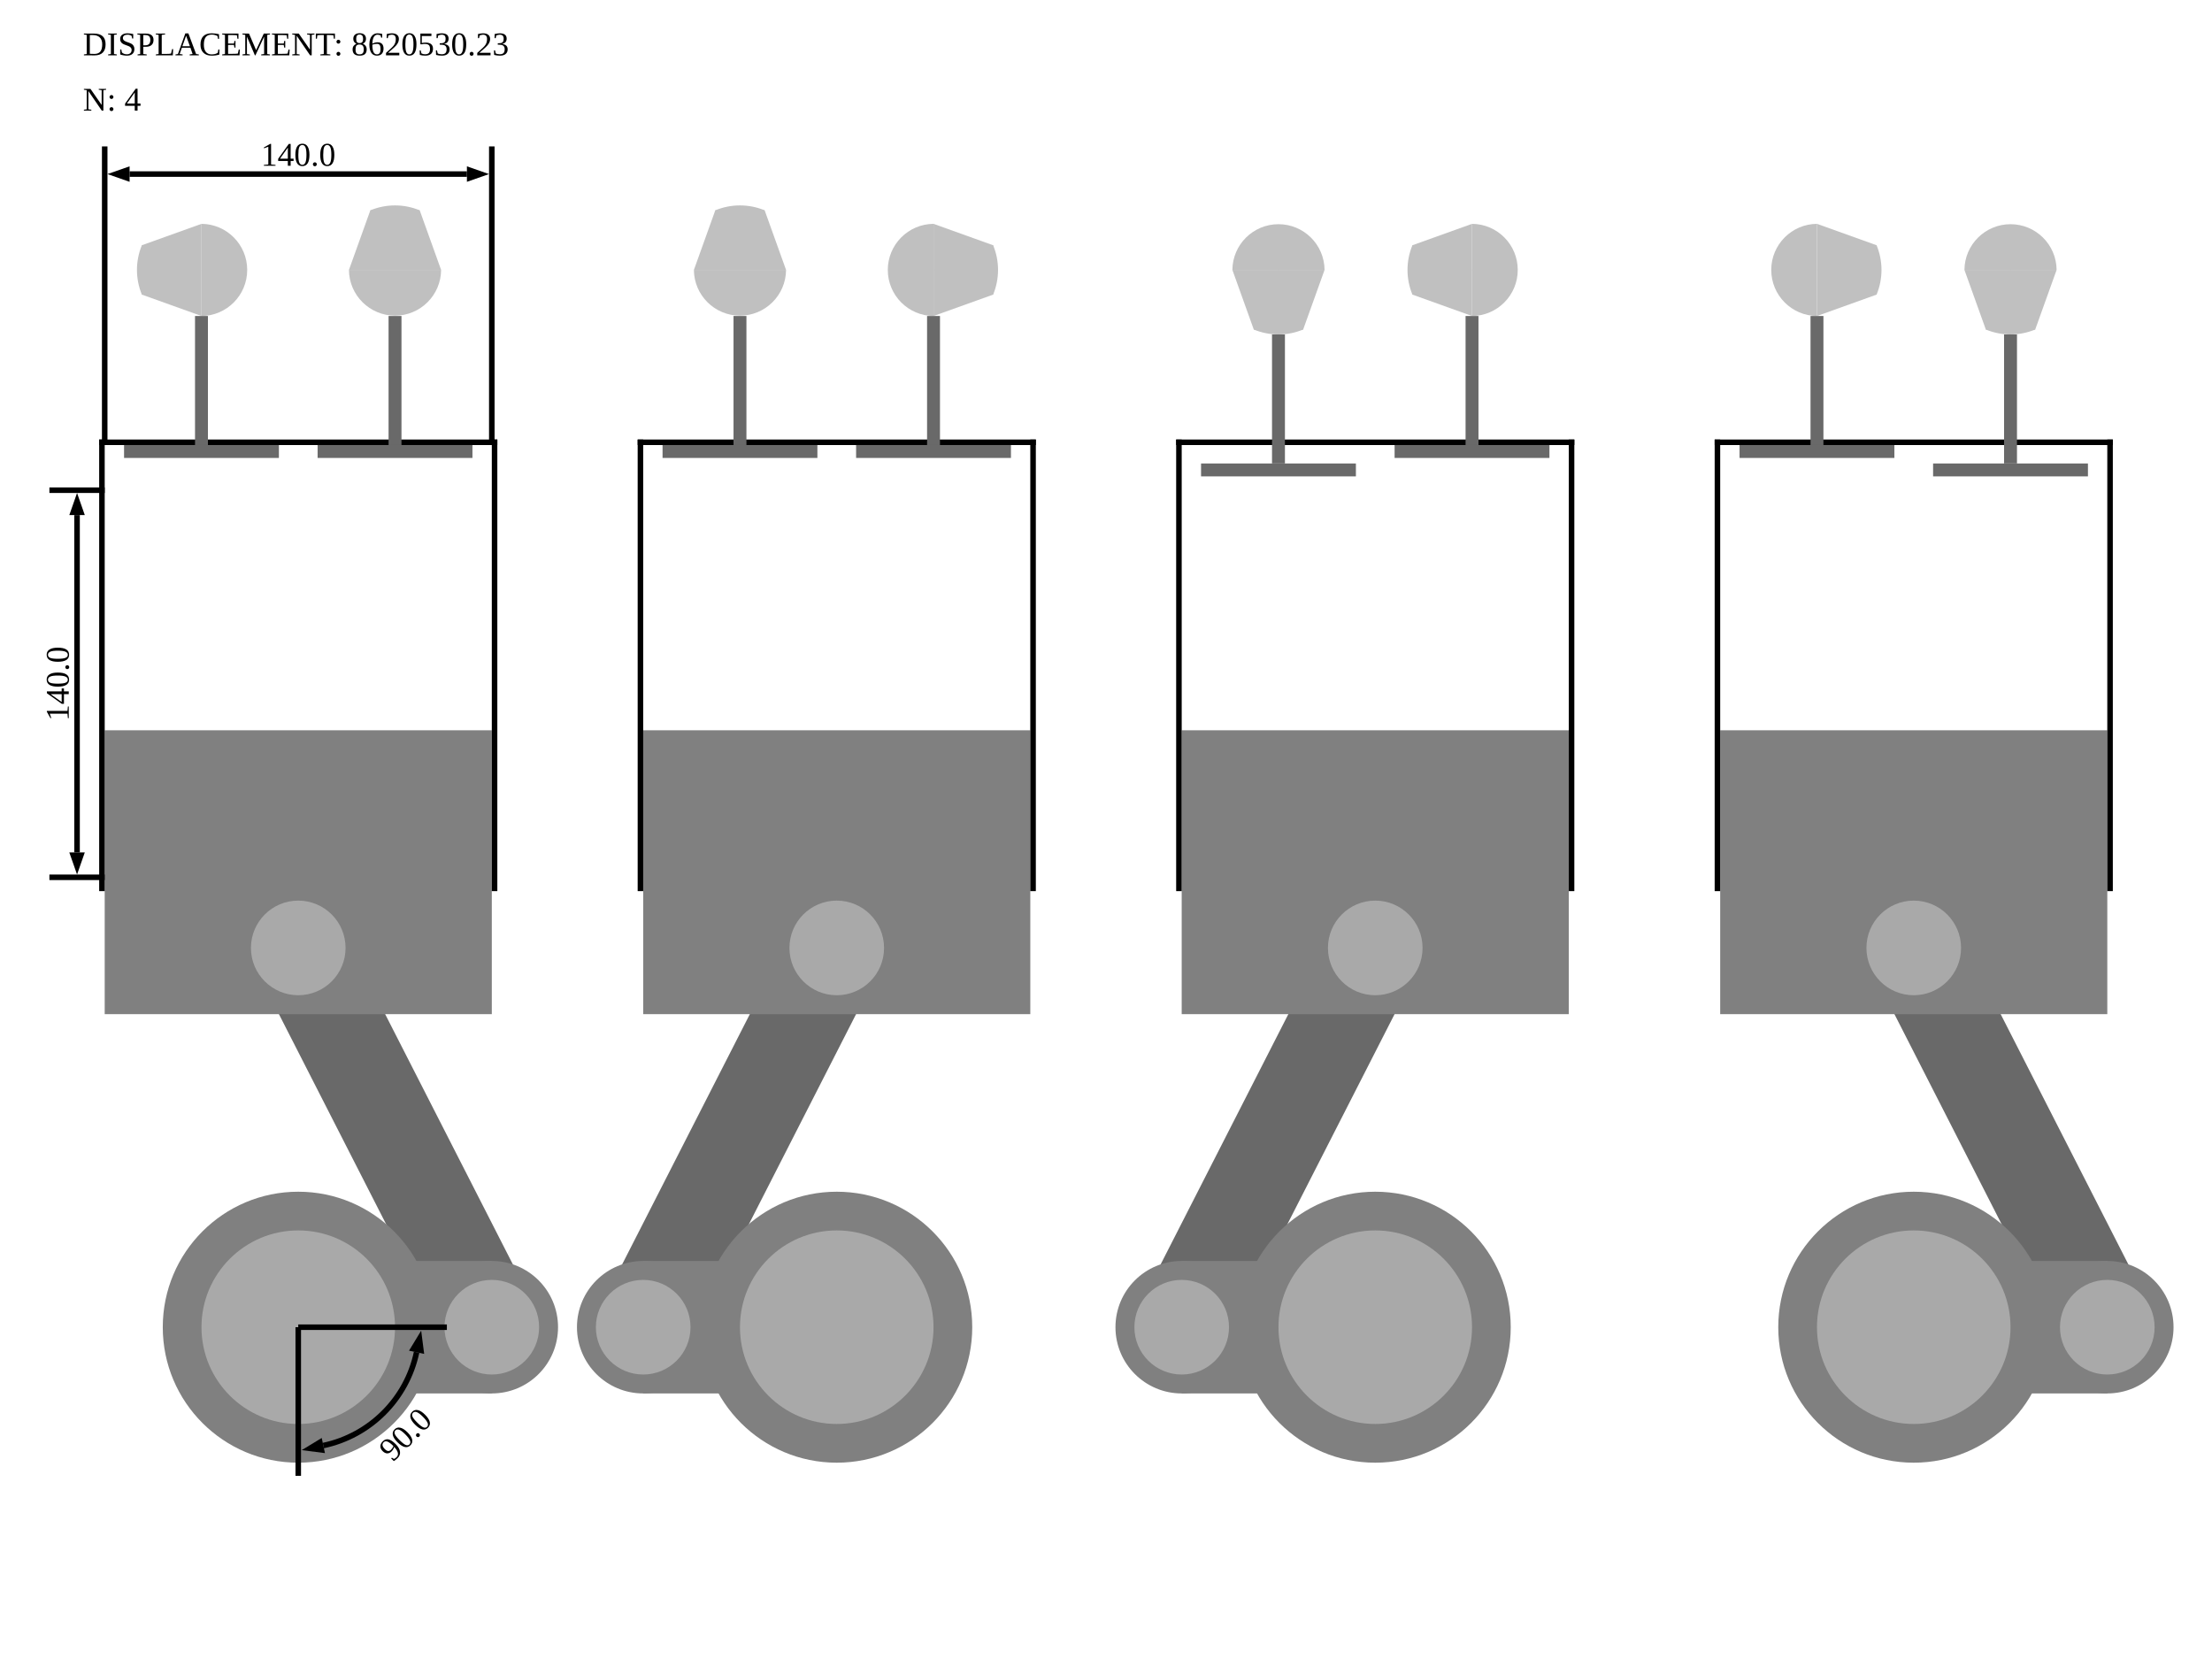
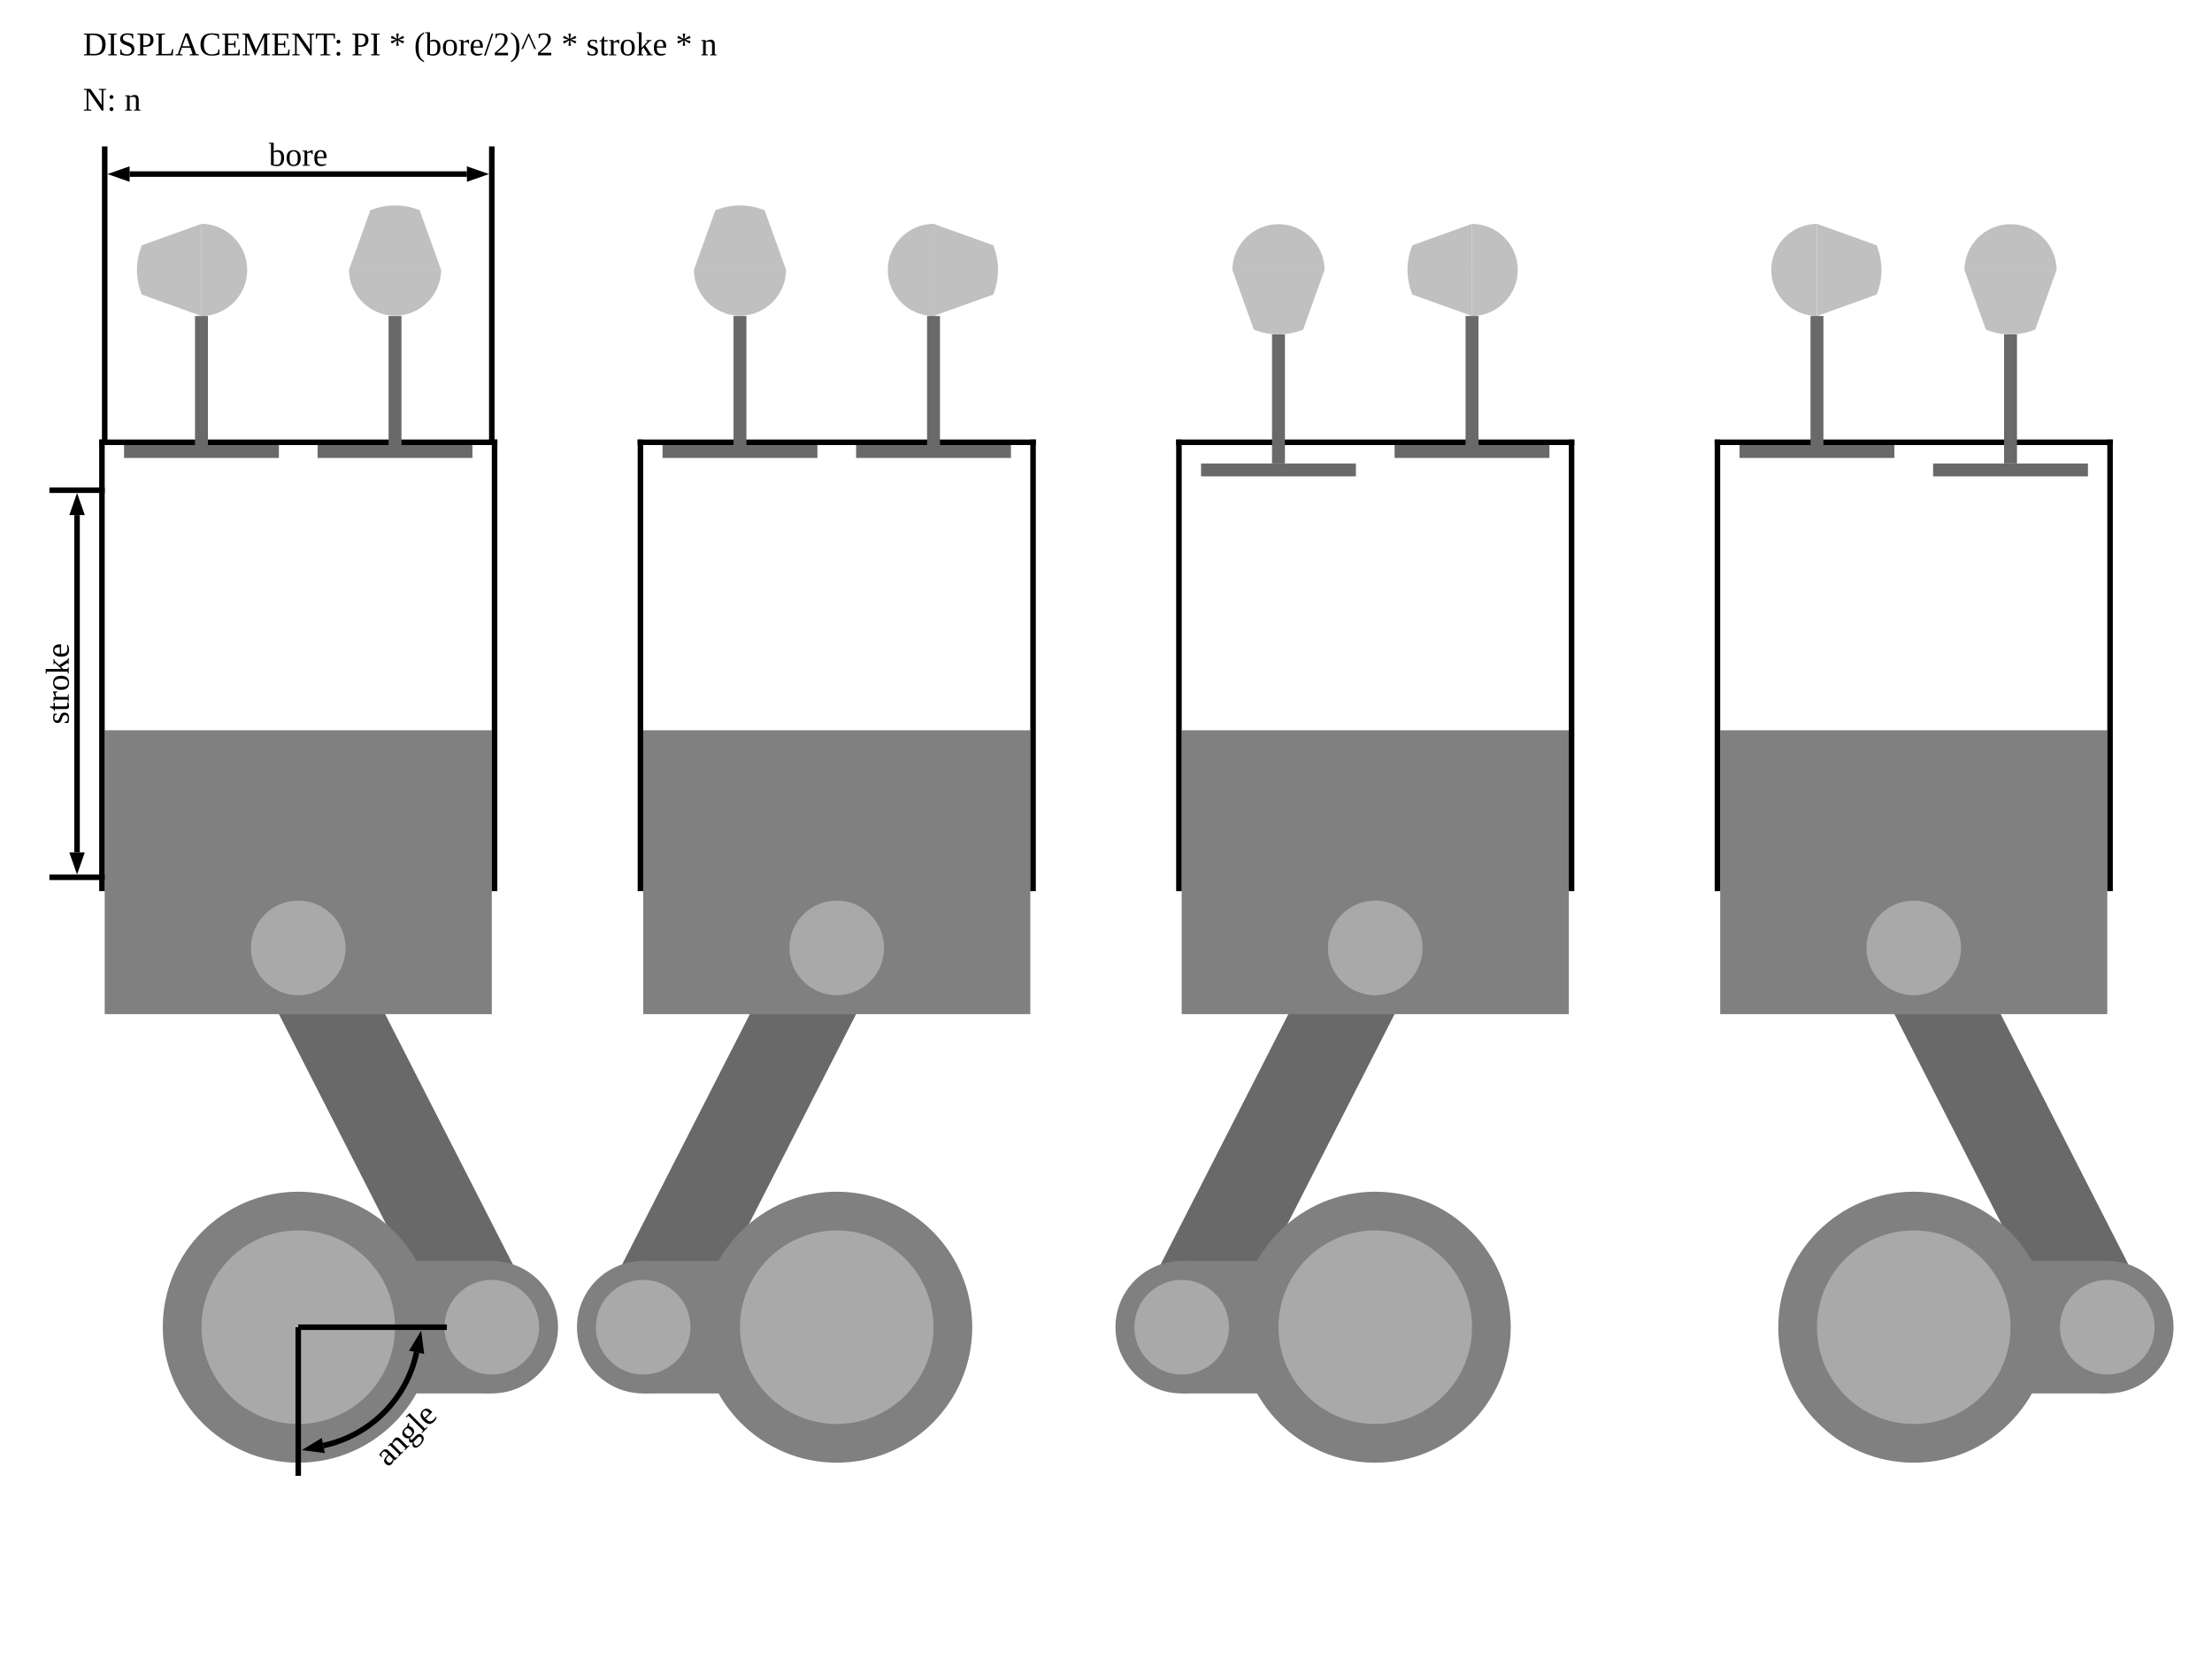
<svg xmlns="http://www.w3.org/2000/svg" width="800" height="600">
  <defs>
    <marker id="arrowDist" viewBox="0 0 10 10" refX="0" refY="5" markerWidth="4" markerHeight="4" orient="auto-start-reverse">
      <path d="M 0 1.5 L 10 5 L 0 8.5 z" />
    </marker>
  </defs>
  <rect x="177.867" y="462.889" width="154" height="34.222" fill="dimgray" transform="rotate(242.9643,177.8667,480)" />
  <rect x="37.867" y="264.117" width="140" height="102.667" fill="gray" transform="rotate(0,0,0)" />
  <circle cx="107.867" cy="480" r="49" fill="gray" />
  <circle cx="177.867" cy="480" r="23.956" fill="gray" />
  <rect x="107.867" y="456.044" width="70" height="47.911" fill="gray" transform="rotate(0,107.8667,480)" />
  <circle cx="107.867" cy="480" r="35" fill="darkgray" />
  <circle cx="177.867" cy="480" r="17.111" fill="darkgray" />
  <circle cx="107.867" cy="342.829" r="17.111" fill="darkgray" />
  <line x1="35.867" y1="159.956" x2="179.867" y2="159.956" style="stroke:black;stroke-width:2" />
  <line x1="36.867" y1="158.956" x2="36.867" y2="322.289" style="stroke:black;stroke-width:2" />
  <line x1="178.867" y1="158.956" x2="178.867" y2="322.289" style="stroke:black;stroke-width:2" />
  <path d=" M 72.867 80.956 A 16.667 16.667 0 0 1 72.867 114.289 L 72.867 97.622 Z" style="fill:silver">
</path>
  <path d=" M 51.309 106.552 A 23.333 23.333 0 0 1 51.309 88.693 L 72.867 97.622 Z" style="fill:silver">
</path>
  <polygon points="51.309, 106.552 51.309, 88.693 72.867, 80.956 72.867, 114.289 " style="fill:silver">
</polygon>
  <rect x="70.533" y="114.289" width="4.667" height="46.667" style="fill:dimgray">
</rect>
  <rect x="44.867" y="160.956" width="56" height="4.667" style="fill:dimgray">
</rect>
  <path d=" M 159.533 97.622 A 16.667 16.667 0 0 1 126.2 97.622 L 142.867 97.622 Z" style="fill:silver">
</path>
  <path d=" M 133.937 76.065 A 23.333 23.333 0 0 1 151.796 76.065 L 142.867 97.622 Z" style="fill:silver">
</path>
  <polygon points="133.937, 76.065 151.796, 76.065 159.533, 97.622 126.2, 97.622 " style="fill:silver">
</polygon>
  <rect x="140.533" y="114.289" width="4.667" height="46.667" style="fill:dimgray">
</rect>
  <rect x="114.867" y="160.956" width="56" height="4.667" style="fill:dimgray">
</rect>
  <line x1="37.867" y1="160.956" x2="37.867" y2="52.956" style="stroke:black;stroke-width:2" />
  <line x1="177.867" y1="160.956" x2="177.867" y2="52.956" style="stroke:black;stroke-width:2" />
  <line x1="46.867" y1="62.956" x2="168.867" y2="62.956" style="stroke:black;stroke-width:2" marker-start="url(#arrowDist)" marker-end="url(#arrowDist)" />
-   <text x="107.867" y="59.956" fill="black" text-anchor="middle">140.0</text>
+   <text x="107.867" y="59.956" fill="black" text-anchor="middle">bore</text>
  <line x1="37.867" y1="177.289" x2="17.867" y2="177.289" style="stroke:black;stroke-width:2" />
  <line x1="37.867" y1="317.289" x2="17.867" y2="317.289" style="stroke:black;stroke-width:2" />
  <line x1="27.867" y1="186.289" x2="27.867" y2="308.289" style="stroke:black;stroke-width:2" marker-start="url(#arrowDist)" marker-end="url(#arrowDist)" />
-   <text x="24.867" y="247.289" fill="black" transform="rotate(270,24.86667,247.2889)" text-anchor="middle">140.0</text>
+   <text x="24.867" y="247.289" fill="black" transform="rotate(270,24.86667,247.2889)" text-anchor="middle">stroke</text>
  <rect x="232.622" y="462.889" width="154" height="34.222" fill="dimgray" transform="rotate(297.0357,232.6222,480)" />
  <rect x="232.622" y="264.117" width="140" height="102.667" fill="gray" transform="rotate(0,0,0)" />
  <circle cx="302.622" cy="480" r="49" fill="gray" />
  <circle cx="232.622" cy="480" r="23.956" fill="gray" />
  <rect x="302.622" y="456.044" width="70" height="47.911" fill="gray" transform="rotate(180,302.6222,480)" />
  <circle cx="302.622" cy="480" r="35" fill="darkgray" />
  <circle cx="232.622" cy="480" r="17.111" fill="darkgray" />
  <circle cx="302.622" cy="342.829" r="17.111" fill="darkgray" />
  <line x1="230.622" y1="159.956" x2="374.622" y2="159.956" style="stroke:black;stroke-width:2" />
  <line x1="231.622" y1="158.956" x2="231.622" y2="322.289" style="stroke:black;stroke-width:2" />
  <line x1="373.622" y1="158.956" x2="373.622" y2="322.289" style="stroke:black;stroke-width:2" />
  <path d=" M 284.289 97.622 A 16.667 16.667 0 0 1 250.956 97.622 L 267.622 97.622 Z" style="fill:silver">
</path>
  <path d=" M 258.693 76.065 A 23.333 23.333 0 0 1 276.552 76.065 L 267.622 97.622 Z" style="fill:silver">
</path>
  <polygon points="258.693, 76.065 276.552, 76.065 284.289, 97.622 250.956, 97.622 " style="fill:silver">
</polygon>
  <rect x="265.289" y="114.289" width="4.667" height="46.667" style="fill:dimgray">
</rect>
  <rect x="239.622" y="160.956" width="56" height="4.667" style="fill:dimgray">
</rect>
  <path d=" M 337.622 114.289 A 16.667 16.667 0 0 1 337.622 80.956 L 337.622 97.622 Z" style="fill:silver">
</path>
  <path d=" M 359.179 88.693 A 23.333 23.333 0 0 1 359.179 106.552 L 337.622 97.622 Z" style="fill:silver">
</path>
  <polygon points="359.179, 88.693 359.179, 106.552 337.622, 114.289 337.622, 80.956 " style="fill:silver">
</polygon>
  <rect x="335.289" y="114.289" width="4.667" height="46.667" style="fill:dimgray">
</rect>
  <rect x="309.622" y="160.956" width="56" height="4.667" style="fill:dimgray">
</rect>
  <rect x="427.378" y="462.889" width="154" height="34.222" fill="dimgray" transform="rotate(297.0357,427.3778,480)" />
  <rect x="427.378" y="264.117" width="140" height="102.667" fill="gray" transform="rotate(0,0,0)" />
  <circle cx="497.378" cy="480" r="49" fill="gray" />
  <circle cx="427.378" cy="480" r="23.956" fill="gray" />
  <rect x="497.378" y="456.044" width="70" height="47.911" fill="gray" transform="rotate(180,497.3778,480)" />
  <circle cx="497.378" cy="480" r="35" fill="darkgray" />
  <circle cx="427.378" cy="480" r="17.111" fill="darkgray" />
  <circle cx="497.378" cy="342.829" r="17.111" fill="darkgray" />
  <line x1="425.378" y1="159.956" x2="569.378" y2="159.956" style="stroke:black;stroke-width:2" />
  <line x1="426.378" y1="158.956" x2="426.378" y2="322.289" style="stroke:black;stroke-width:2" />
  <line x1="568.378" y1="158.956" x2="568.378" y2="322.289" style="stroke:black;stroke-width:2" />
  <path d=" M 445.711 97.622 A 16.667 16.667 0 0 1 479.044 97.622 L 462.378 97.622 Z" style="fill:silver">
</path>
  <path d=" M 471.307 119.179 A 23.333 23.333 0 0 1 453.448 119.179 L 462.378 97.622 Z" style="fill:silver">
</path>
  <polygon points="471.307, 119.179 453.448, 119.179 445.711, 97.622 479.044, 97.622 " style="fill:silver">
</polygon>
  <rect x="460.044" y="120.956" width="4.667" height="46.667" style="fill:dimgray">
</rect>
  <rect x="434.378" y="167.622" width="56" height="4.667" style="fill:dimgray">
</rect>
  <path d=" M 532.378 80.956 A 16.667 16.667 0 0 1 532.378 114.289 L 532.378 97.622 Z" style="fill:silver">
</path>
  <path d=" M 510.821 106.552 A 23.333 23.333 0 0 1 510.821 88.693 L 532.378 97.622 Z" style="fill:silver">
</path>
  <polygon points="510.821, 106.552 510.821, 88.693 532.378, 80.956 532.378, 114.289 " style="fill:silver">
</polygon>
  <rect x="530.044" y="114.289" width="4.667" height="46.667" style="fill:dimgray">
</rect>
  <rect x="504.378" y="160.956" width="56" height="4.667" style="fill:dimgray">
</rect>
  <rect x="762.133" y="462.889" width="154" height="34.222" fill="dimgray" transform="rotate(242.9643,762.1333,480)" />
  <rect x="622.133" y="264.117" width="140" height="102.667" fill="gray" transform="rotate(0,0,0)" />
  <circle cx="692.133" cy="480" r="49" fill="gray" />
  <circle cx="762.133" cy="480" r="23.956" fill="gray" />
  <rect x="692.133" y="456.044" width="70" height="47.911" fill="gray" transform="rotate(360,692.1333,480)" />
  <circle cx="692.133" cy="480" r="35" fill="darkgray" />
  <circle cx="762.133" cy="480" r="17.111" fill="darkgray" />
  <circle cx="692.133" cy="342.829" r="17.111" fill="darkgray" />
  <line x1="620.133" y1="159.956" x2="764.133" y2="159.956" style="stroke:black;stroke-width:2" />
  <line x1="621.133" y1="158.956" x2="621.133" y2="322.289" style="stroke:black;stroke-width:2" />
  <line x1="763.133" y1="158.956" x2="763.133" y2="322.289" style="stroke:black;stroke-width:2" />
  <path d=" M 657.133 114.289 A 16.667 16.667 0 0 1 657.133 80.956 L 657.133 97.622 Z" style="fill:silver">
</path>
  <path d=" M 678.691 88.693 A 23.333 23.333 0 0 1 678.691 106.552 L 657.133 97.622 Z" style="fill:silver">
</path>
  <polygon points="678.691, 88.693 678.691, 106.552 657.133, 114.289 657.133, 80.956 " style="fill:silver">
</polygon>
  <rect x="654.8" y="114.289" width="4.667" height="46.667" style="fill:dimgray">
</rect>
  <rect x="629.133" y="160.956" width="56" height="4.667" style="fill:dimgray">
</rect>
  <path d=" M 710.467 97.622 A 16.667 16.667 0 0 1 743.8 97.622 L 727.133 97.622 Z" style="fill:silver">
</path>
  <path d=" M 736.063 119.179 A 23.333 23.333 0 0 1 718.204 119.179 L 727.133 97.622 Z" style="fill:silver">
</path>
  <polygon points="736.063, 119.179 718.204, 119.179 710.467, 97.622 743.8, 97.622 " style="fill:silver">
</polygon>
  <rect x="724.8" y="120.956" width="4.667" height="46.667" style="fill:dimgray">
</rect>
  <rect x="699.133" y="167.622" width="56" height="4.667" style="fill:dimgray">
</rect>
-   <text x="30" y="20" fill="black" text-anchor="start">DISPLACEMENT: 8620530.23</text>
-   <text x="30" y="40" fill="black" text-anchor="start">N: 4</text>
+   <text x="30" y="20" fill="black" text-anchor="start">DISPLACEMENT: PI * (bore/2)^2 * stroke * n</text>
+   <text x="30" y="40" fill="black" text-anchor="start">N: n</text>
  <line x1="107.867" y1="480" x2="161.617" y2="480" style="stroke:black;stroke-width:2" />
  <line x1="107.867" y1="480" x2="107.867" y2="533.75" style="stroke:black;stroke-width:2" />
  <path d=" M 151.644 489.279 A 44.75 44.75 0 0 1 117.146 523.777 L 116.731 521.821 A 42.75 42.75 0 0 0 149.687 488.865 Z" style="fill:black" />
  <path d=" M 150.666 489.072 A 43.75 43.75 0 0 1 116.939 522.799" fill="transparent" stroke-width="2" marker-start="url(#arrowDist)" marker-end="url(#arrowDist)" />
-   <text x="149.409" y="521.543" fill="black" transform="rotate(315,149.4092,521.5425)" text-anchor="middle">90.0</text>
+   <text x="149.409" y="521.543" fill="black" transform="rotate(315,149.4092,521.5425)" text-anchor="middle">angle</text>
</svg>
